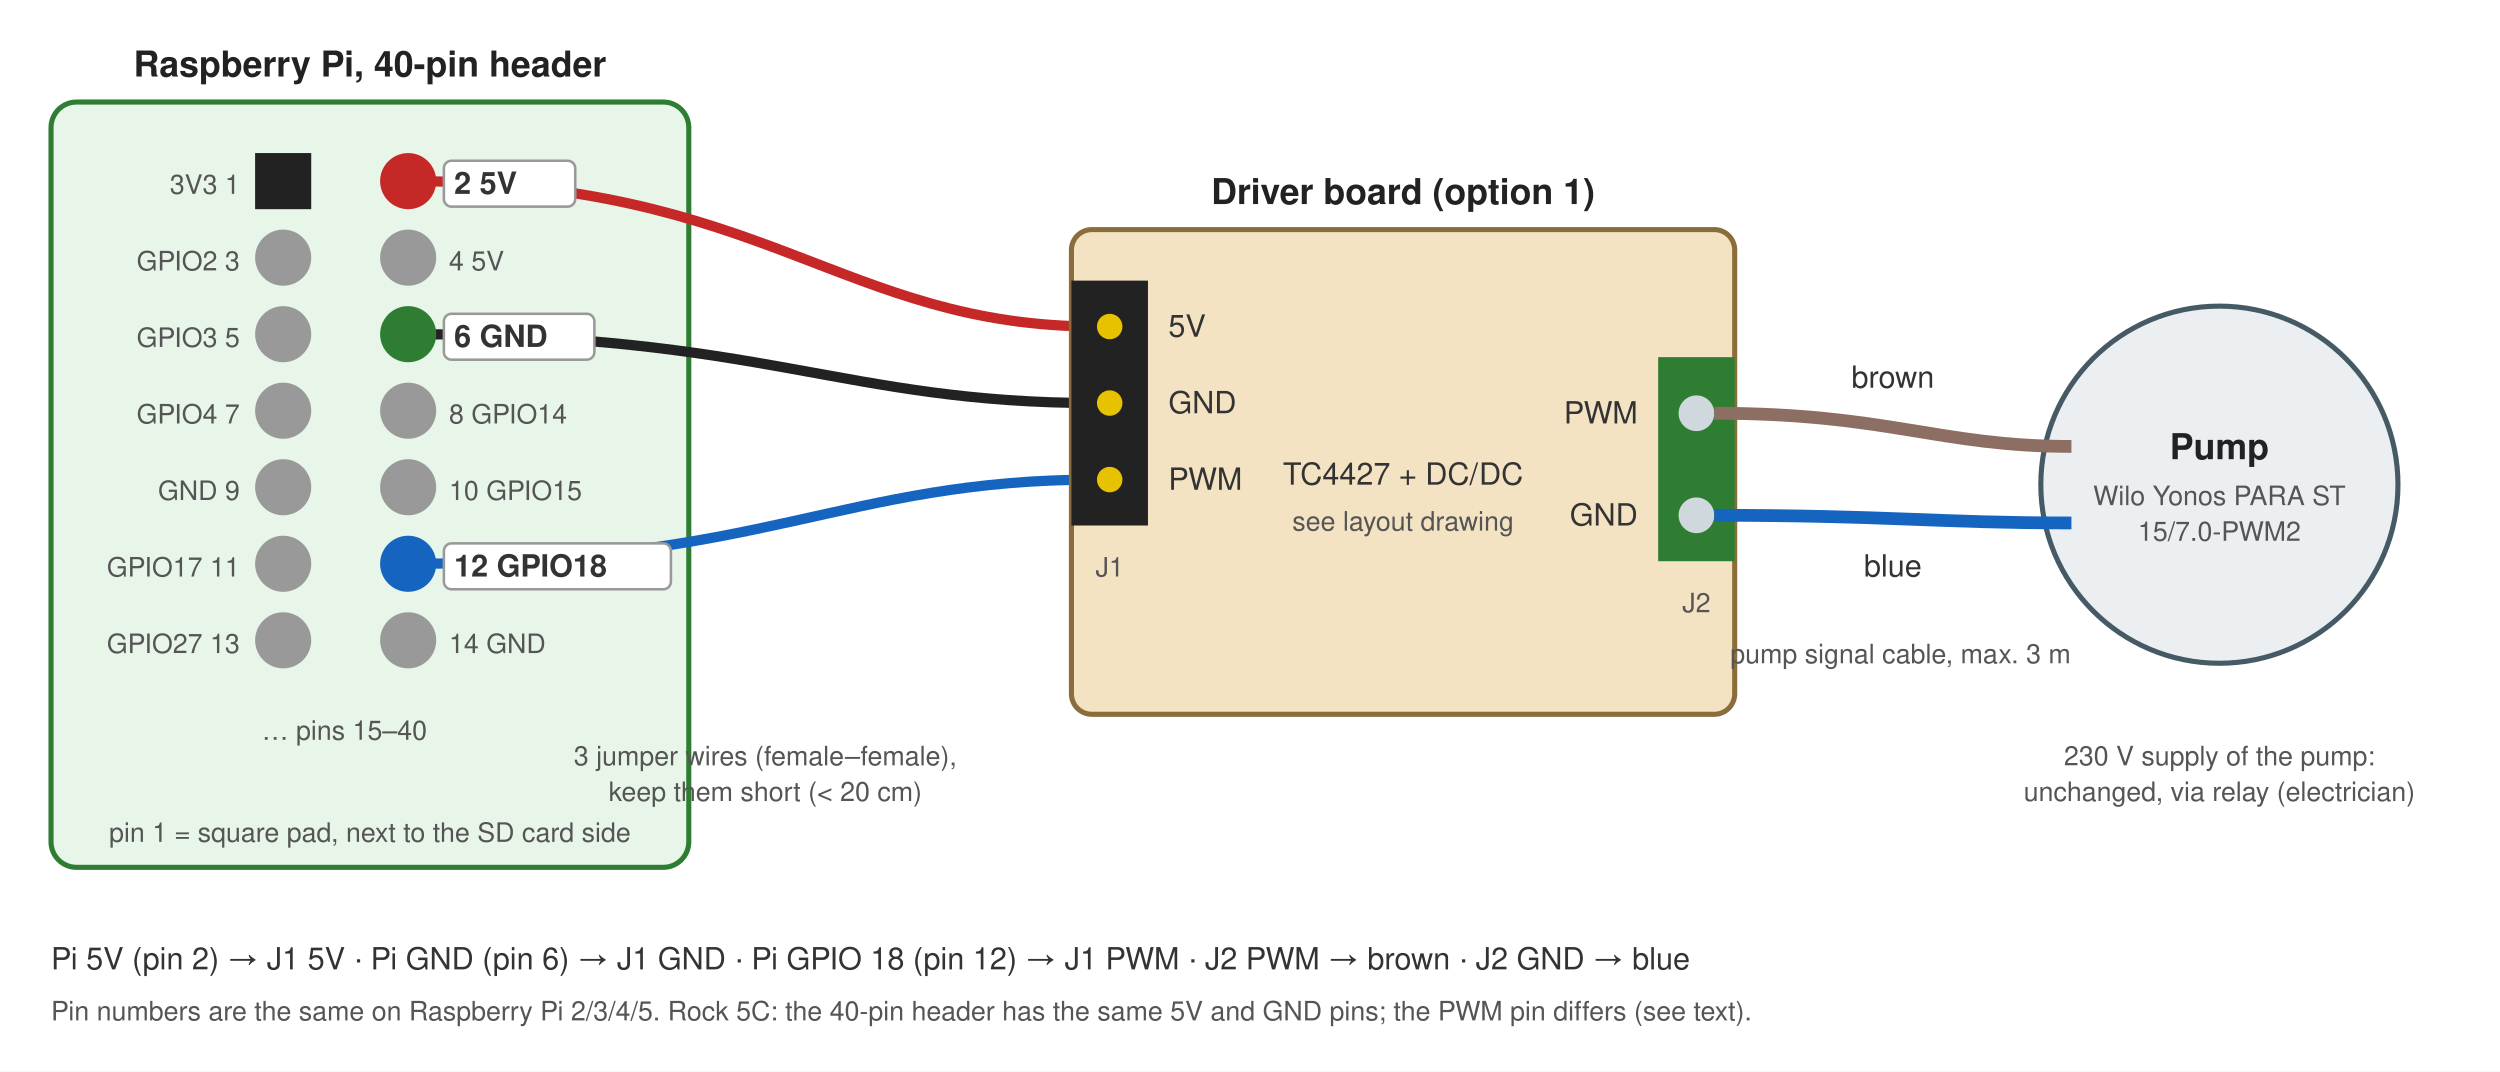
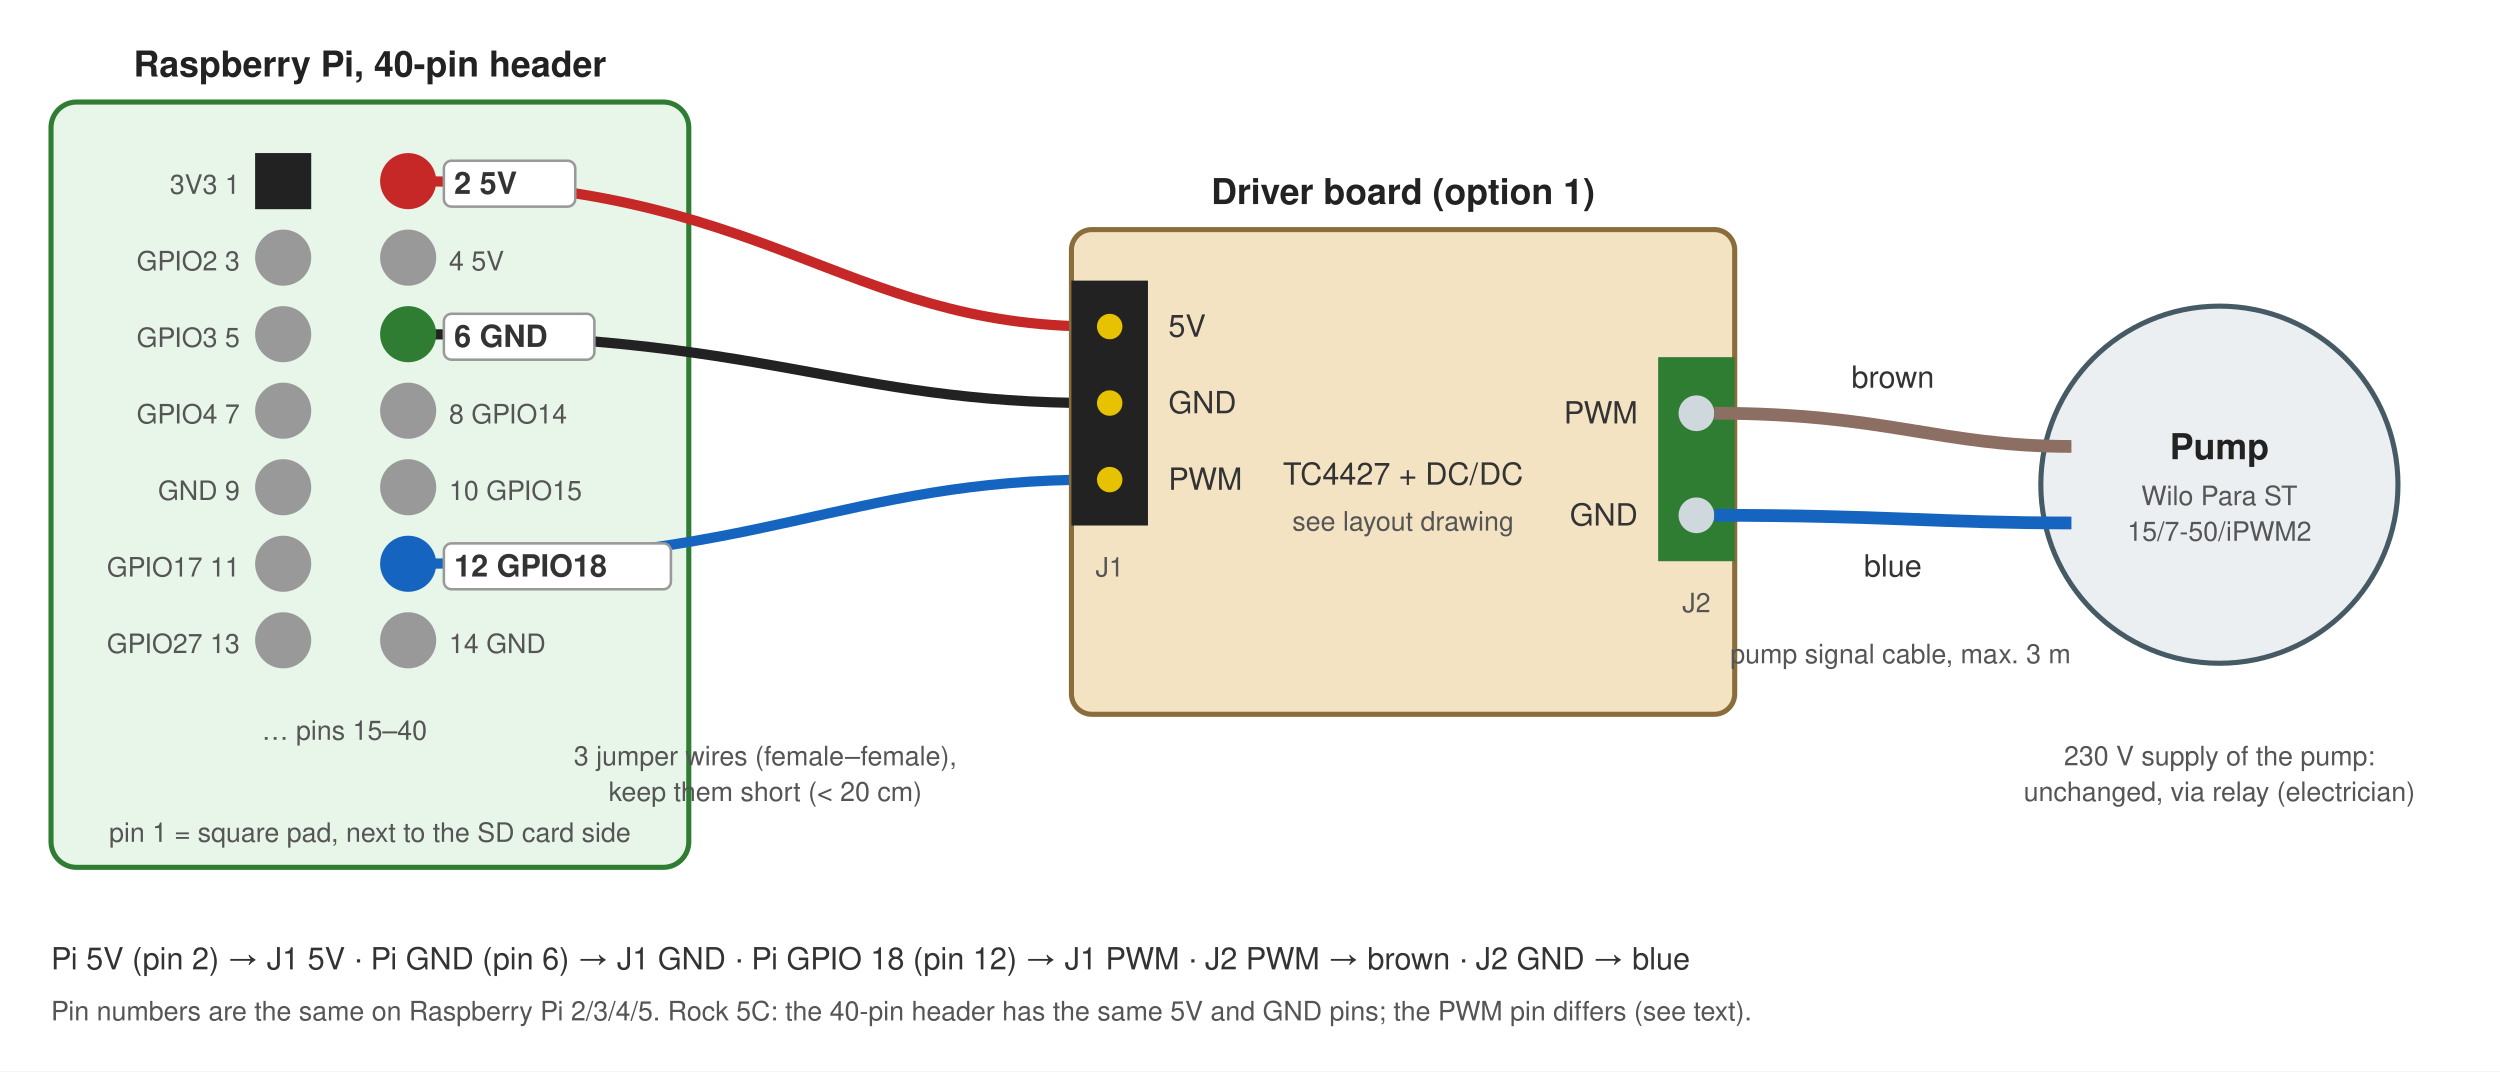
<svg xmlns="http://www.w3.org/2000/svg" width="980" height="420" viewBox="0 0 980 420" font-family="Helvetica, Arial, sans-serif">
  <style>
    .lbl { font-size: 14px; font-weight: bold; fill: #222; }
    .s { font-size: 12px; fill: #333; }
    .xs { font-size: 10.5px; fill: #555; }
  </style>
  <rect width="980" height="420" fill="white" />
  <rect x="20" y="40" width="250" height="300" rx="10" fill="#e8f5e9" stroke="#2e7d32" stroke-width="2" />
  <text x="145" y="30" text-anchor="middle" class="lbl">Raspberry Pi, 40-pin header</text>
  <text x="145" y="330" text-anchor="middle" class="xs">pin 1 = square pad, next to the SD card side</text>
  <path d="M160 71 C 300 71, 330 128, 430 128" stroke="#c62828" stroke-width="4" fill="none" />
  <path d="M160 131 C 300 131, 330 158, 430 158" stroke="#222" stroke-width="4" fill="none" />
  <path d="M160 221 C 300 221, 330 188, 430 188" stroke="#1565c0" stroke-width="4" fill="none" />
  <g font-size="11">
    <rect x="100" y="60" width="22" height="22" fill="#222" />
    <text x="94" y="76" text-anchor="end" class="xs">3V3  1</text>
    <circle cx="160" cy="71" r="11" fill="#c62828" />
    <rect x="174" y="63" width="51.5" height="18" rx="3" fill="white" stroke="#999" />
    <text x="178" y="76" class="s" font-weight="bold">2  5V</text>
    <circle cx="111" cy="101" r="11" fill="#999" />
    <text x="94" y="106" text-anchor="end" class="xs">GPIO2  3</text>
    <circle cx="160" cy="101" r="11" fill="#999" />
    <text x="176" y="106" class="xs">4  5V</text>
    <circle cx="111" cy="131" r="11" fill="#999" />
    <text x="94" y="136" text-anchor="end" class="xs">GPIO3  5</text>
    <circle cx="160" cy="131" r="11" fill="#2e7d32" />
    <rect x="174" y="123" width="59.0" height="18" rx="3" fill="white" stroke="#999" />
    <text x="178" y="136" class="s" font-weight="bold">6  GND</text>
    <circle cx="111" cy="161" r="11" fill="#999" />
    <text x="94" y="166" text-anchor="end" class="xs">GPIO4  7</text>
    <circle cx="160" cy="161" r="11" fill="#999" />
    <text x="176" y="166" class="xs">8  GPIO14</text>
    <circle cx="111" cy="191" r="11" fill="#999" />
    <text x="94" y="196" text-anchor="end" class="xs">GND  9</text>
    <circle cx="160" cy="191" r="11" fill="#999" />
    <text x="176" y="196" class="xs">10  GPIO15</text>
    <circle cx="111" cy="221" r="11" fill="#999" />
    <text x="94" y="226" text-anchor="end" class="xs">GPIO17  11</text>
    <circle cx="160" cy="221" r="11" fill="#1565c0" />
    <rect x="174" y="213" width="89.0" height="18" rx="3" fill="white" stroke="#999" />
    <text x="178" y="226" class="s" font-weight="bold">12  GPIO18</text>
    <circle cx="111" cy="251" r="11" fill="#999" />
    <text x="94" y="256" text-anchor="end" class="xs">GPIO27  13</text>
    <circle cx="160" cy="251" r="11" fill="#999" />
    <text x="176" y="256" class="xs">14  GND</text>
    <text x="135" y="290" text-anchor="middle" class="xs">… pins 15–40</text>
  </g>
  <rect x="420" y="90" width="260" height="190" rx="8" fill="#f3e3c3" stroke="#8a6d3b" stroke-width="2" />
  <text x="550" y="80" text-anchor="middle" class="lbl">Driver board (option 1)</text>
  <text x="550" y="190" text-anchor="middle" class="s">TC4427 + DC/DC</text>
  <text x="550" y="208" text-anchor="middle" class="xs">see layout drawing</text>
  <rect x="420" y="110" width="30" height="96" fill="#222" />
  <text x="458" y="132" class="s">5V</text>
  <text x="458" y="162" class="s">GND</text>
  <text x="458" y="192" class="s">PWM</text>
  <text x="435" y="226" text-anchor="middle" class="xs">J1</text>
  <circle cx="435" cy="128" r="5" fill="#e6c200" />
  <circle cx="435" cy="158" r="5" fill="#e6c200" />
  <circle cx="435" cy="188" r="5" fill="#e6c200" />
  <rect x="650" y="140" width="30" height="80" fill="#2f7d32" />
  <text x="642" y="166" text-anchor="end" class="s">PWM</text>
  <text x="642" y="206" text-anchor="end" class="s">GND</text>
  <text x="665" y="240" text-anchor="middle" class="xs">J2</text>
  <circle cx="665" cy="162" r="7" fill="#cfd8dc" />
  <circle cx="665" cy="202" r="7" fill="#cfd8dc" />
  <text x="300" y="300" text-anchor="middle" class="xs">3 jumper wires (female–female),</text>
  <text x="300" y="314" text-anchor="middle" class="xs">keep them short (&lt; 20 cm)</text>
  <circle cx="870" cy="190" r="70" fill="#eceff1" stroke="#455a64" stroke-width="2" />
  <text x="870" y="180" text-anchor="middle" class="lbl">Pump</text>
-   <text x="870" y="198" text-anchor="middle" class="xs">Wilo Yonos PARA ST</text>
-   <text x="870" y="212" text-anchor="middle" class="xs">15/7.0-PWM2</text>
+   <text x="870" y="198" text-anchor="middle" class="xs">Wilo Para ST</text>
+   <text x="870" y="212" text-anchor="middle" class="xs">15/7-50/iPWM2</text>
  <path d="M672 162 C 740 162, 760 175, 812 175" stroke="#8d6e63" stroke-width="5" fill="none" />
  <path d="M672 202 C 740 202, 760 205, 812 205" stroke="#1565c0" stroke-width="5" fill="none" />
  <text x="742" y="152" text-anchor="middle" class="s" fill="#6d4c41">brown</text>
  <text x="742" y="226" text-anchor="middle" class="s" fill="#1565c0">blue</text>
  <text x="745" y="260" text-anchor="middle" class="xs">pump signal cable, max. 3 m</text>
  <text x="870" y="300" text-anchor="middle" class="xs">230 V supply of the pump:</text>
  <text x="870" y="314" text-anchor="middle" class="xs">unchanged, via relay (electrician)</text>
  <text x="20" y="380" class="s">Pi 5V (pin 2) → J1 5V   ·   Pi GND (pin 6) → J1 GND   ·   Pi GPIO 18 (pin 12) → J1 PWM   ·   J2 PWM → brown   ·   J2 GND → blue</text>
  <text x="20" y="400" class="xs">Pin numbers are the same on Raspberry Pi 2/3/4/5. Rock 5C: the 40-pin header has the same 5V and GND pins; the PWM pin differs (see text).</text>
</svg>
